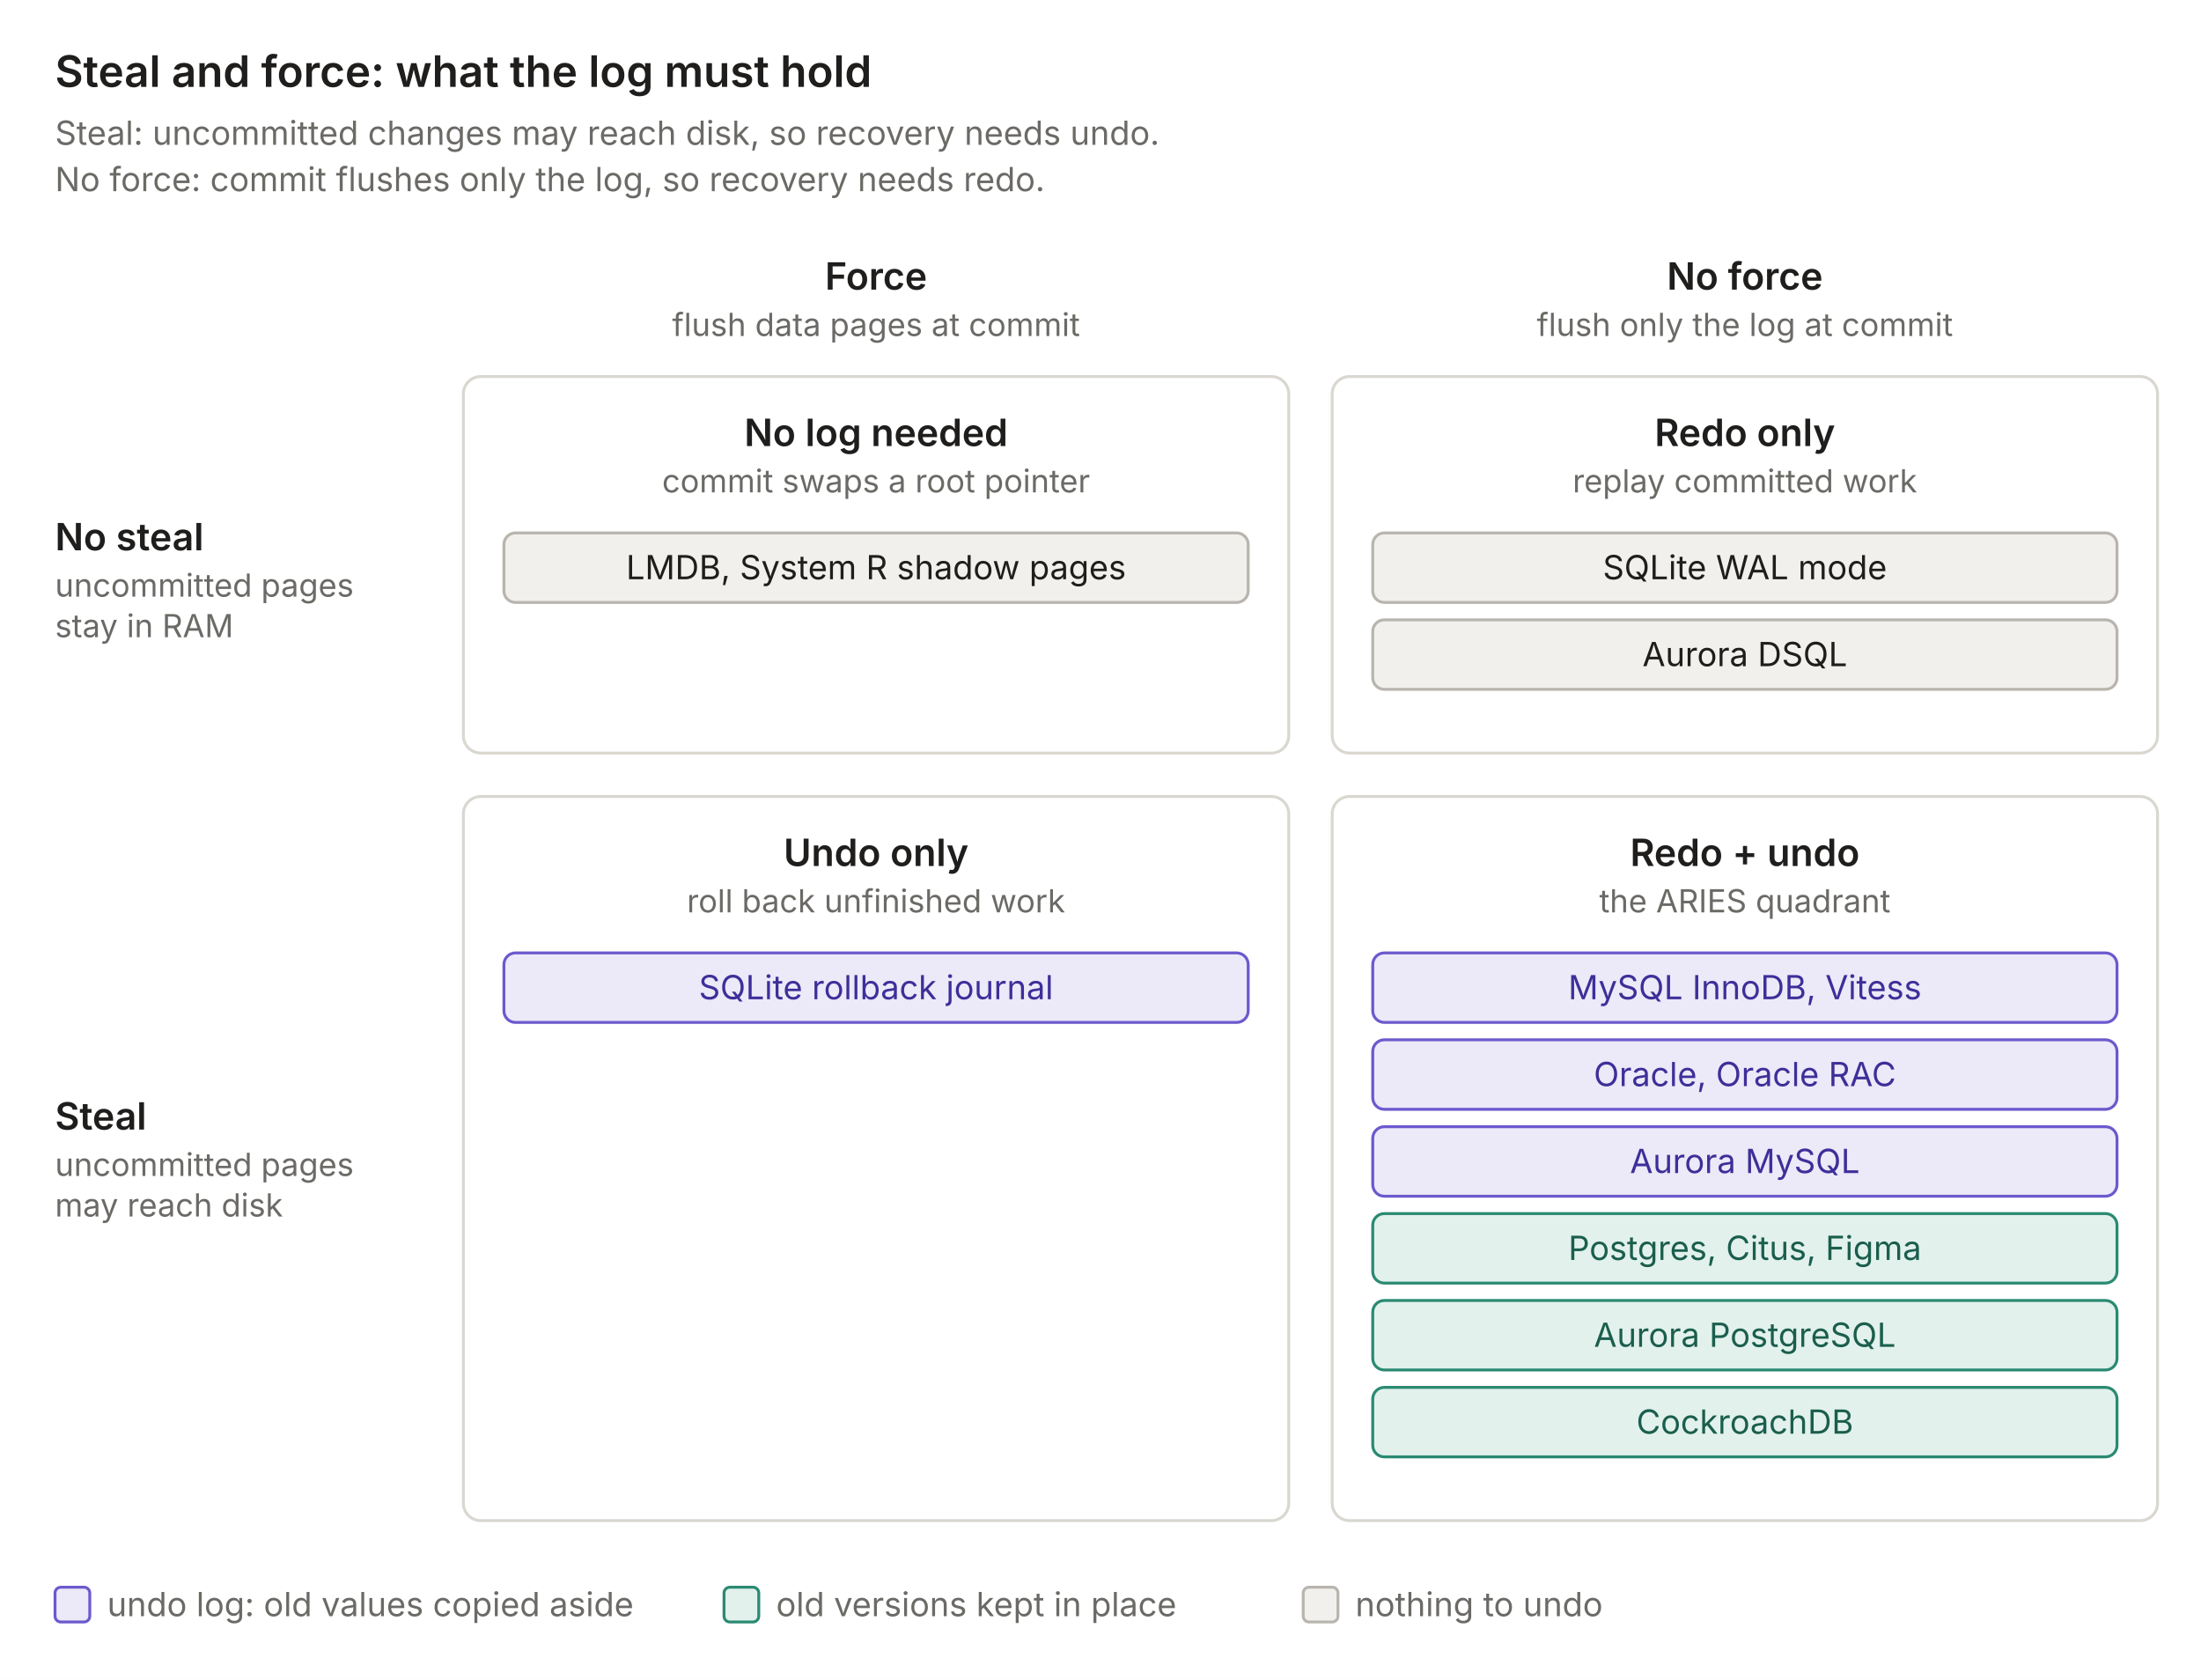
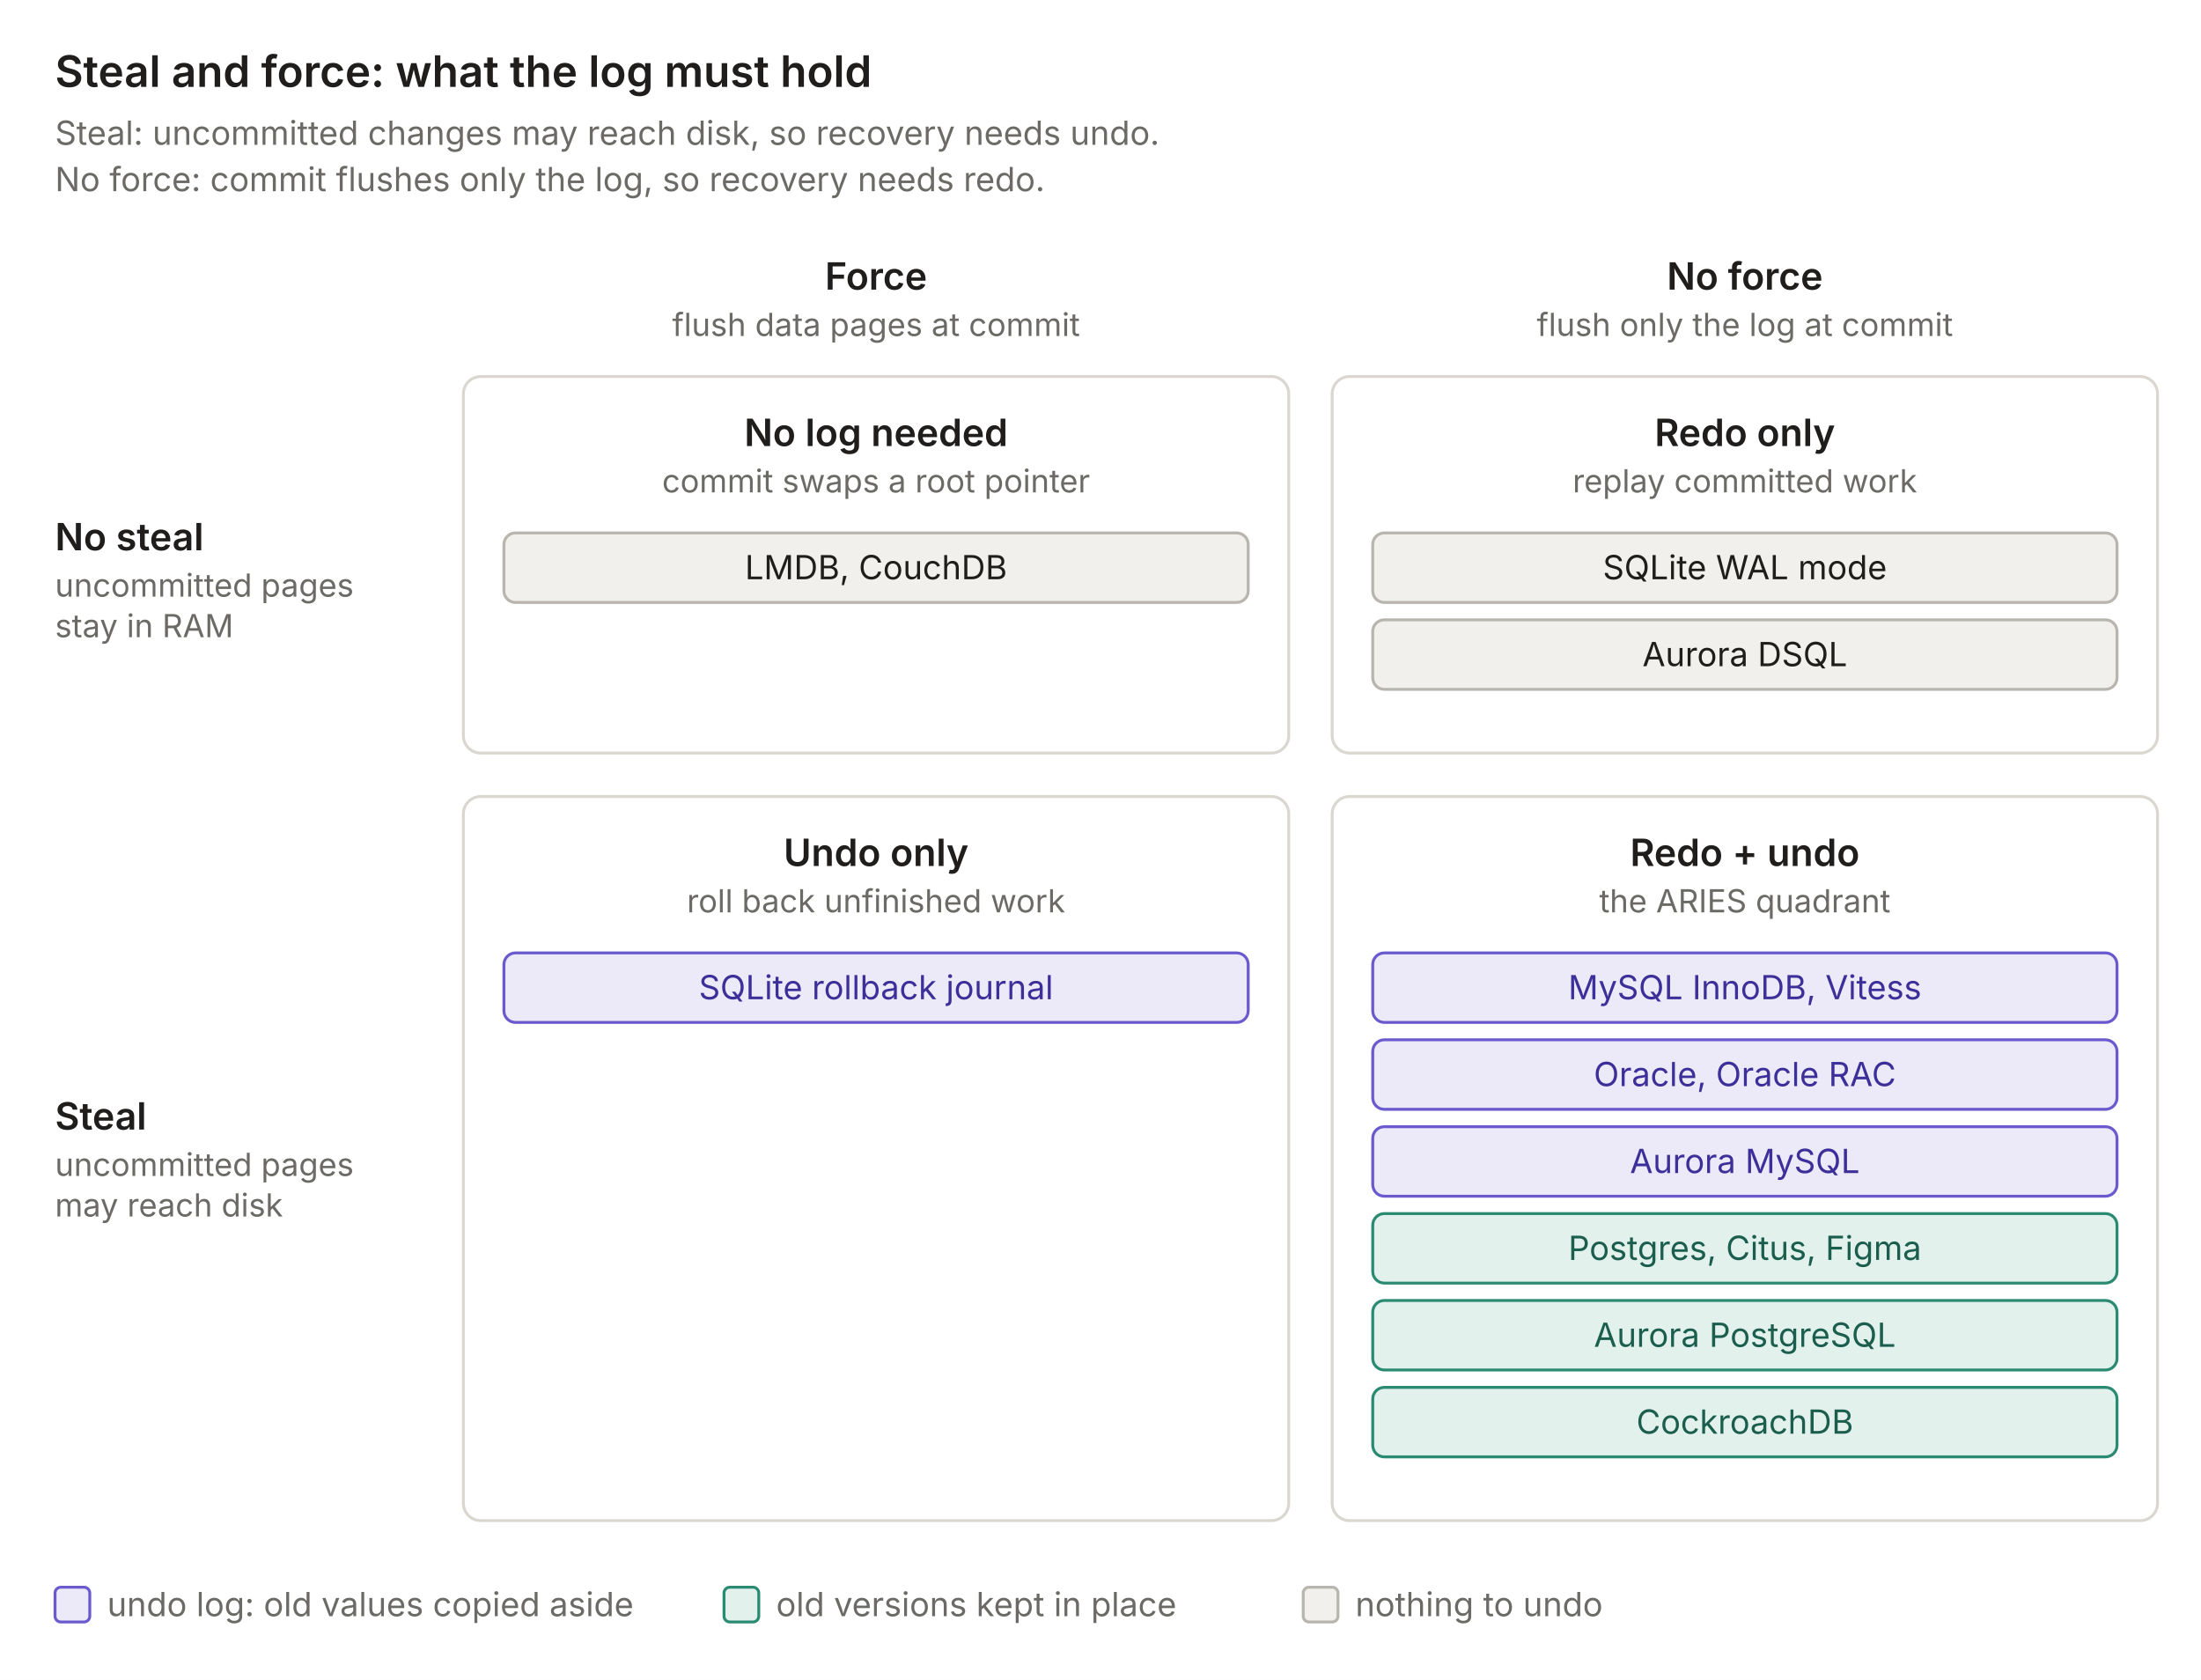
<svg xmlns="http://www.w3.org/2000/svg" width="760" height="580" font-family="Inter, 'Helvetica Neue', Arial, sans-serif" viewBox="0 0 760 580" role="img" aria-label="Steal and force: which recovery work each choice needs, and where each system sits" font-size="13">
  <rect width="100%" height="100%" fill="#ffffff" />
  <text x="19" y="30" font-size="15" font-weight="600" fill="#1f1e1d">Steal and force: what the log must hold</text>
  <text x="19" y="50" font-size="11.5" fill="#6b6a66">Steal: uncommitted changes may reach disk, so recovery needs undo.</text>
  <text x="19" y="66" font-size="11.5" fill="#6b6a66">No force: commit flushes only the log, so recovery needs redo.</text>
  <text x="302.5" y="100" text-anchor="middle" font-size="13" font-weight="600" fill="#1f1e1d">Force</text>
  <text x="302.5" y="116" text-anchor="middle" font-size="11" fill="#6b6a66">flush data pages at commit</text>
  <text x="602.5" y="100" text-anchor="middle" font-size="13" font-weight="600" fill="#1f1e1d">No force</text>
  <text x="602.5" y="116" text-anchor="middle" font-size="11" fill="#6b6a66">flush only the log at commit</text>
  <text x="19" y="190" font-size="13" font-weight="600" fill="#1f1e1d">No steal</text>
  <text x="19" y="206" font-size="11" fill="#6b6a66">uncommitted pages</text>
  <text x="19" y="220" font-size="11" fill="#6b6a66">stay in RAM</text>
  <rect x="160" y="130" width="285" height="130" rx="6" fill="#ffffff" stroke="#d9d7d0" />
  <text x="302.5" y="154" text-anchor="middle" font-size="13" font-weight="600" fill="#1f1e1d">No log needed</text>
  <text x="302.5" y="170" text-anchor="middle" font-size="11" fill="#6b6a66">commit swaps a root pointer</text>
  <rect x="174" y="184" width="257" height="24" rx="4" fill="#f1f0ec" stroke="#b8b5ae" />
-   <text x="302.5" y="200" text-anchor="middle" font-size="11.5" fill="#1f1e1d">LMDB, System R shadow pages</text>
+   <text x="302.5" y="200" text-anchor="middle" font-size="11.5" fill="#1f1e1d">LMDB, CouchDB</text>
  <rect x="460" y="130" width="285" height="130" rx="6" fill="#ffffff" stroke="#d9d7d0" />
  <text x="602.5" y="154" text-anchor="middle" font-size="13" font-weight="600" fill="#1f1e1d">Redo only</text>
  <text x="602.5" y="170" text-anchor="middle" font-size="11" fill="#6b6a66">replay committed work</text>
  <rect x="474" y="184" width="257" height="24" rx="4" fill="#f1f0ec" stroke="#b8b5ae" />
  <text x="602.5" y="200" text-anchor="middle" font-size="11.5" fill="#1f1e1d">SQLite WAL mode</text>
  <rect x="474" y="214" width="257" height="24" rx="4" fill="#f1f0ec" stroke="#b8b5ae" />
  <text x="602.5" y="230" text-anchor="middle" font-size="11.5" fill="#1f1e1d">Aurora DSQL</text>
  <text x="19" y="390" font-size="13" font-weight="600" fill="#1f1e1d">Steal</text>
  <text x="19" y="406" font-size="11" fill="#6b6a66">uncommitted pages</text>
  <text x="19" y="420" font-size="11" fill="#6b6a66">may reach disk</text>
  <rect x="160" y="275" width="285" height="250" rx="6" fill="#ffffff" stroke="#d9d7d0" />
  <text x="302.5" y="299" text-anchor="middle" font-size="13" font-weight="600" fill="#1f1e1d">Undo only</text>
  <text x="302.5" y="315" text-anchor="middle" font-size="11" fill="#6b6a66">roll back unfinished work</text>
  <rect x="174" y="329" width="257" height="24" rx="4" fill="#ece9f8" stroke="#6a5acd" />
  <text x="302.5" y="345" text-anchor="middle" font-size="11.5" fill="#3d2f99">SQLite rollback journal</text>
  <rect x="460" y="275" width="285" height="250" rx="6" fill="#ffffff" stroke="#d9d7d0" />
  <text x="602.5" y="299" text-anchor="middle" font-size="13" font-weight="600" fill="#1f1e1d">Redo + undo</text>
  <text x="602.5" y="315" text-anchor="middle" font-size="11" fill="#6b6a66">the ARIES quadrant</text>
  <rect x="474" y="329" width="257" height="24" rx="4" fill="#ece9f8" stroke="#6a5acd" />
  <text x="602.5" y="345" text-anchor="middle" font-size="11.5" fill="#3d2f99">MySQL InnoDB, Vitess</text>
  <rect x="474" y="359" width="257" height="24" rx="4" fill="#ece9f8" stroke="#6a5acd" />
  <text x="602.5" y="375" text-anchor="middle" font-size="11.5" fill="#3d2f99">Oracle, Oracle RAC</text>
  <rect x="474" y="389" width="257" height="24" rx="4" fill="#ece9f8" stroke="#6a5acd" />
  <text x="602.5" y="405" text-anchor="middle" font-size="11.5" fill="#3d2f99">Aurora MySQL</text>
  <rect x="474" y="419" width="257" height="24" rx="4" fill="#e2f1ec" stroke="#2a8a72" />
  <text x="602.5" y="435" text-anchor="middle" font-size="11.5" fill="#1b5e4d">Postgres, Citus, Figma</text>
  <rect x="474" y="449" width="257" height="24" rx="4" fill="#e2f1ec" stroke="#2a8a72" />
  <text x="602.5" y="465" text-anchor="middle" font-size="11.5" fill="#1b5e4d">Aurora PostgreSQL</text>
  <rect x="474" y="479" width="257" height="24" rx="4" fill="#e2f1ec" stroke="#2a8a72" />
  <text x="602.5" y="495" text-anchor="middle" font-size="11.5" fill="#1b5e4d">CockroachDB</text>
  <rect x="19" y="548" width="12" height="12" rx="2" fill="#ece9f8" stroke="#6a5acd" />
  <text x="37" y="558" font-size="11.5" fill="#6b6a66">undo log: old values copied aside</text>
  <rect x="250" y="548" width="12" height="12" rx="2" fill="#e2f1ec" stroke="#2a8a72" />
  <text x="268" y="558" font-size="11.5" fill="#6b6a66">old versions kept in place</text>
  <rect x="450" y="548" width="12" height="12" rx="2" fill="#f1f0ec" stroke="#b8b5ae" />
  <text x="468" y="558" font-size="11.5" fill="#6b6a66">nothing to undo</text>
</svg>
